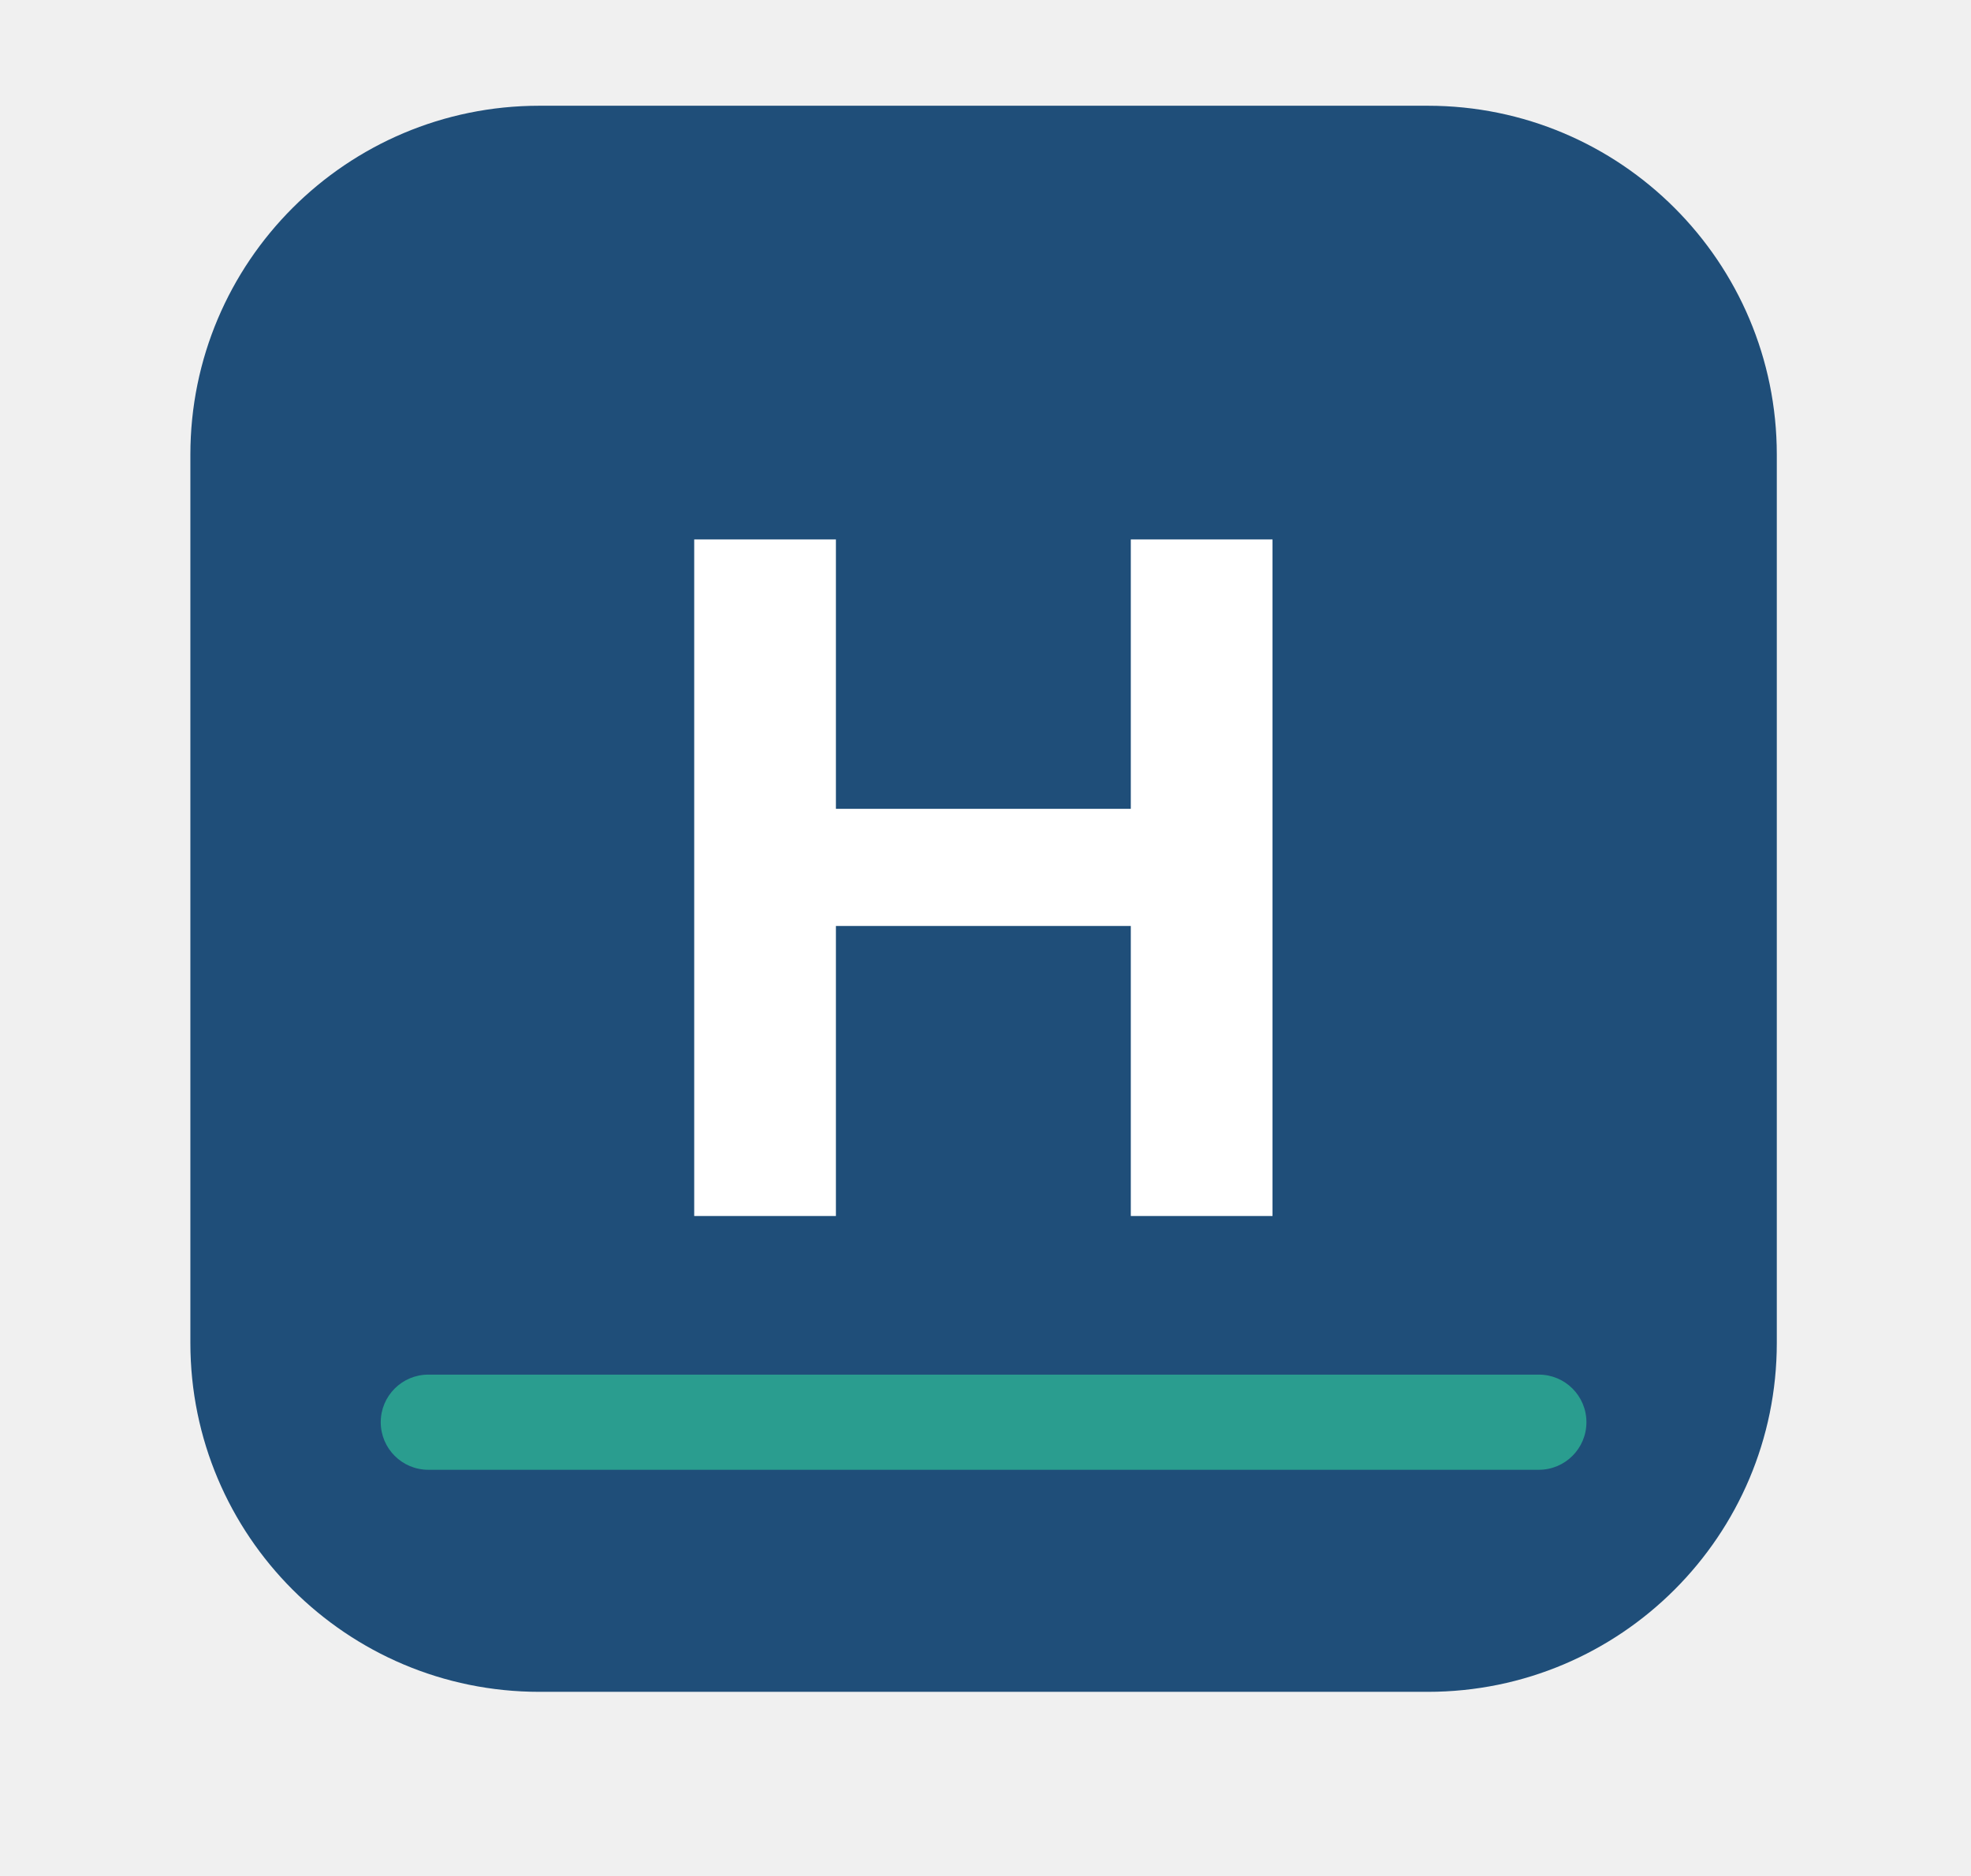
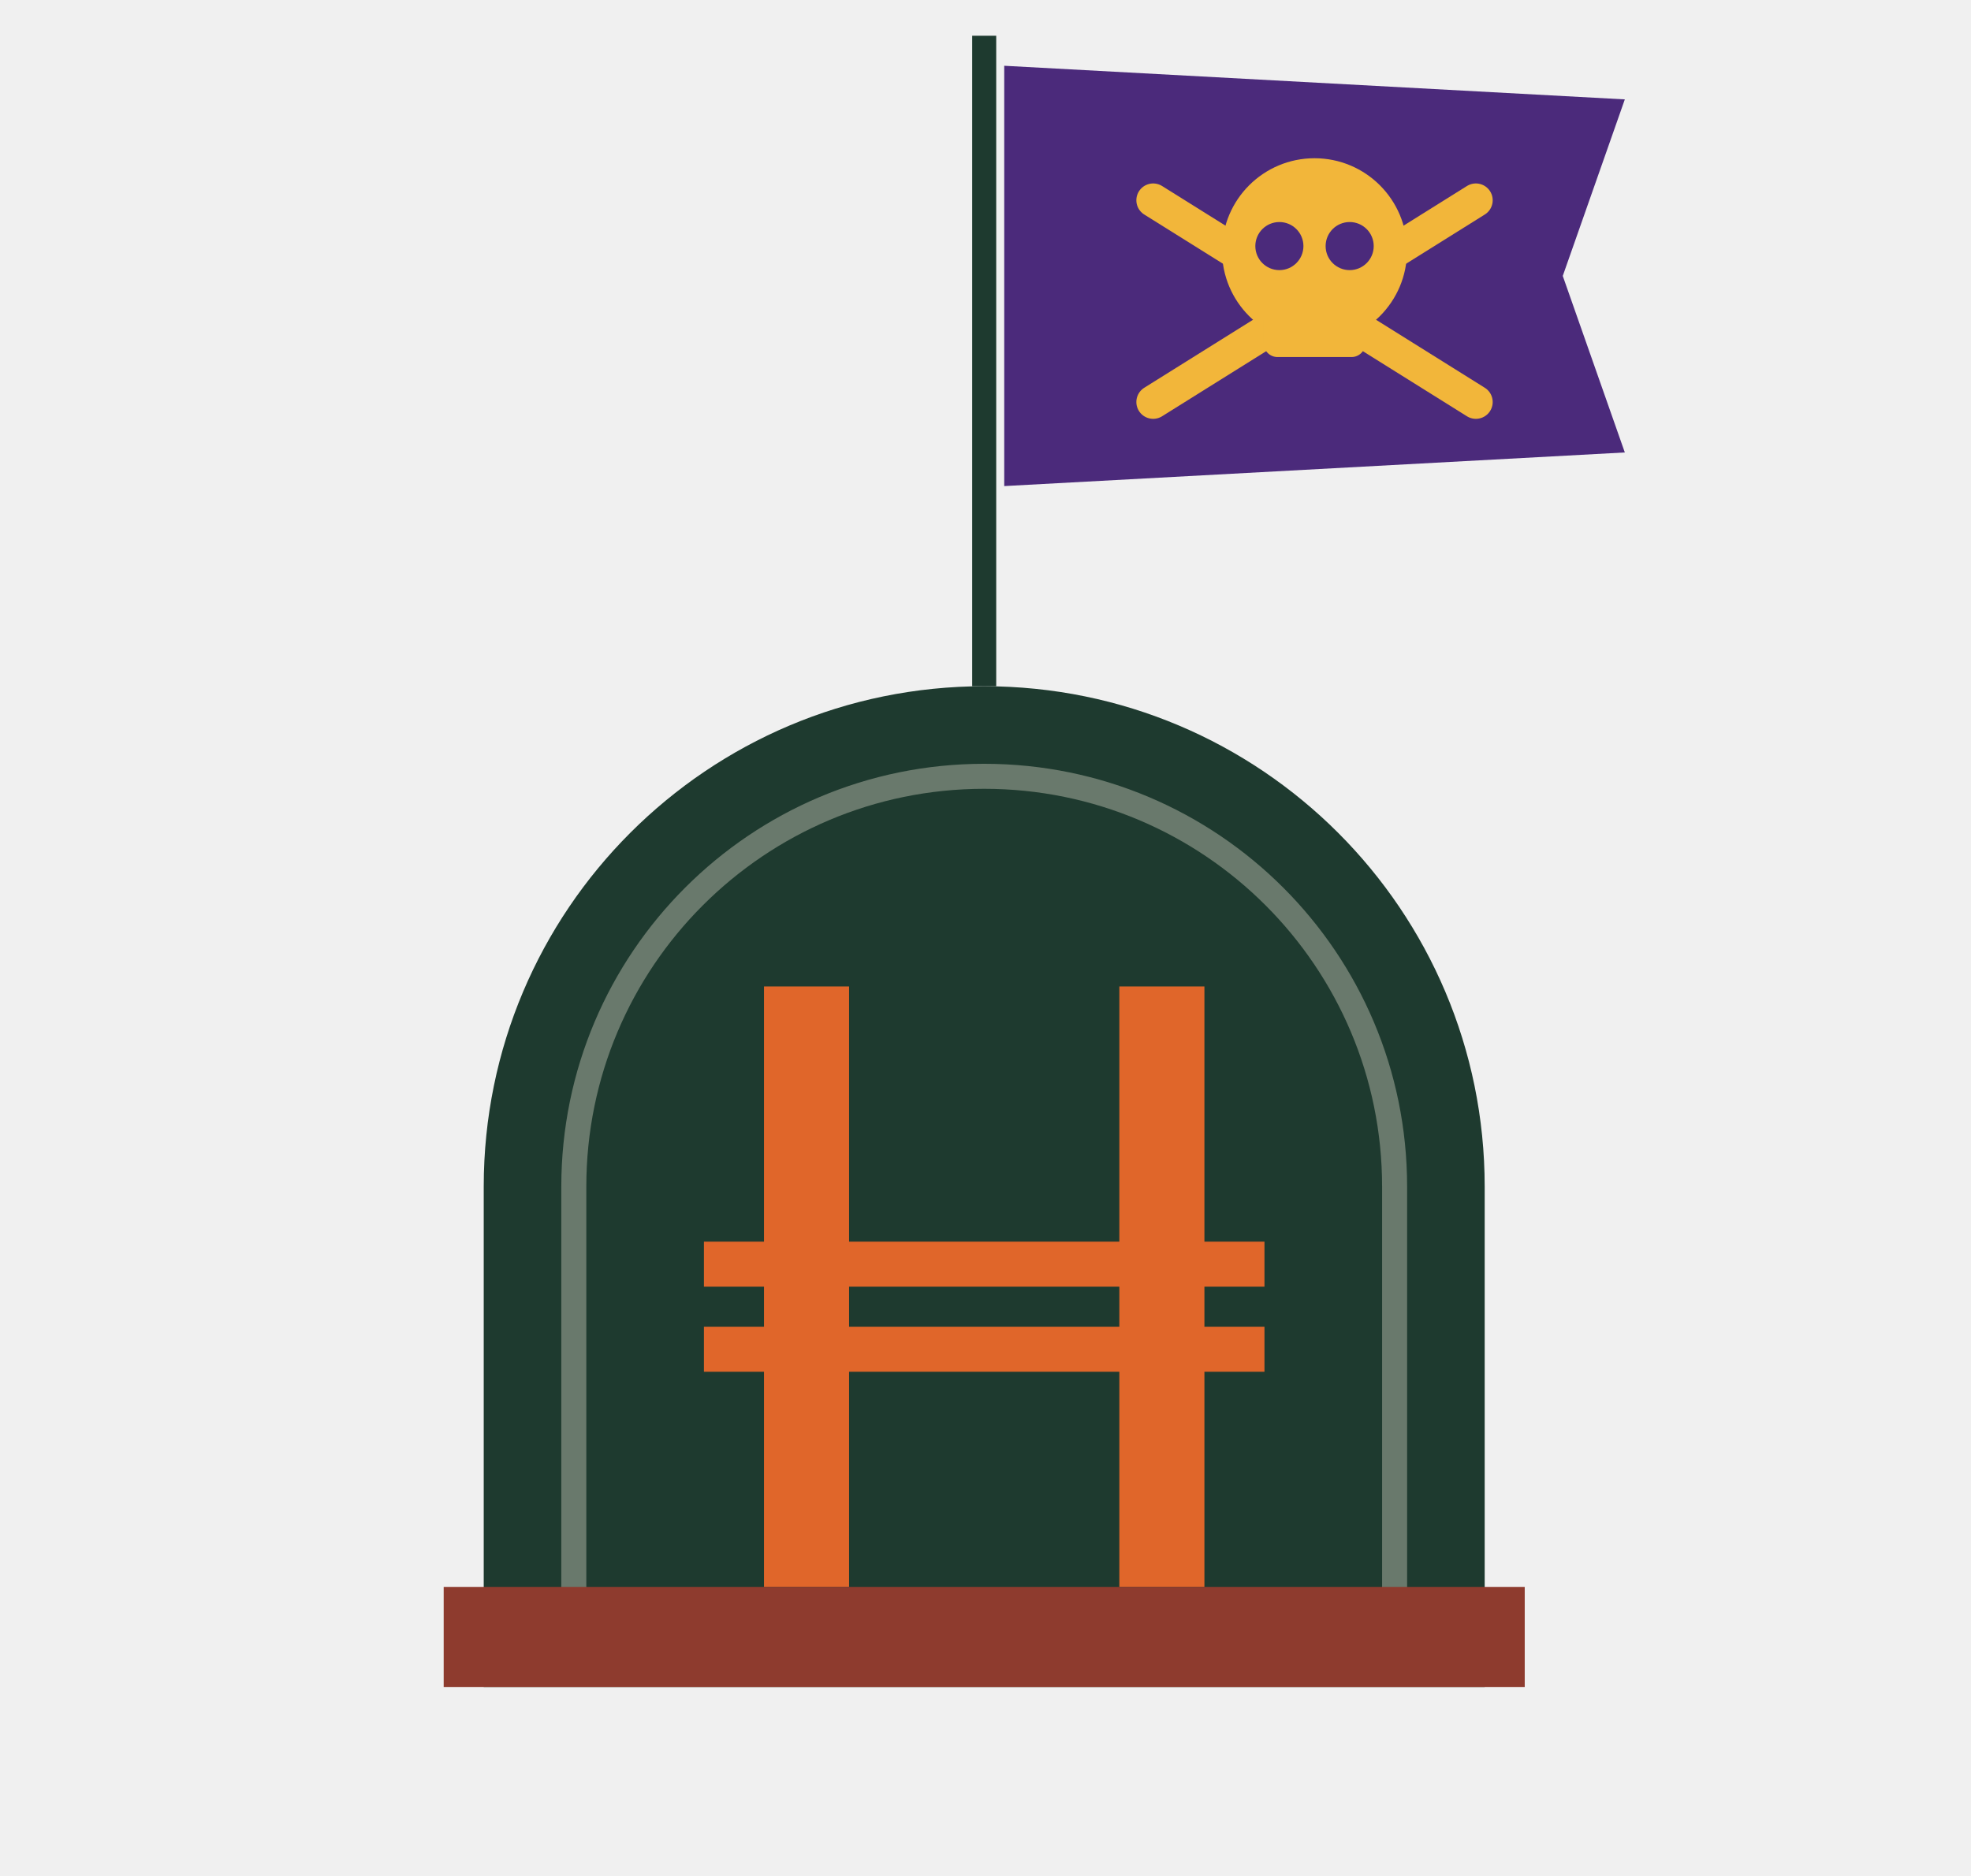
- <svg xmlns="http://www.w3.org/2000/svg" width="372.724mm" height="354.728mm" viewBox="0 0 372.724 354.728">
-   <rect x="36" y="20" width="300" height="300" rx="66.0" fill="#1F4E79" />
-   <rect x="72.0" y="260.0" width="228.0" height="18.0" rx="9.0" fill="#2A9D8F" />
-   <text x="186.0" y="230.0" font-family="Liberation Sans, Arial, Helvetica, sans-serif" font-weight="bold" font-size="186.0" text-anchor="middle" fill="#FFFFFF">H</text>
+ <svg xmlns="http://www.w3.org/2000/svg" width="372.724mm" height="354.728mm" viewBox="0 -170 372.724 524.728">
+   <path d="M46,302 L46,162.0 A140.0,140.0 0 0 1 326,162.0 L326,302 Z" fill="#1E3A2F" />
+   <path d="M71.2,302 L71.2,162.0 A114.8,114.8 0 0 1 300.8,162.0 L300.8,302" fill="none" stroke="#F4EDDC" stroke-width="7.0" opacity="0.35" />
+   <rect x="124.4" y="106.0" width="23.8" height="168.0" fill="#E0662A" />
+   <rect x="223.8" y="106.0" width="23.8" height="168.0" fill="#E0662A" />
+   <rect x="107.6" y="177.4" width="156.8" height="12.6" fill="#E0662A" />
+   <rect x="107.6" y="201.2" width="156.8" height="12.6" fill="#E0662A" />
+   <rect x="34.8" y="274.0" width="302.4" height="28.0" fill="#8E3B2E" />
+   <rect x="182.64" y="-160.0" width="6.72" height="182.0" fill="#1E3A2F" />
+   <path d="M191.6,-151.6 L365.2,-142.192 L347.84,-92.8 L365.2,-43.408 L191.6,-34.0 Z" fill="#4B2A7B" />
+   <line x1="233.264" y1="-57.52" x2="323.536" y2="-113.968" stroke="#F2B63A" stroke-width="9.408" stroke-linecap="round" />
+   <line x1="233.264" y1="-113.968" x2="323.536" y2="-57.52" stroke="#F2B63A" stroke-width="9.408" stroke-linecap="round" />
+   <circle cx="278.4" cy="-99.856" r="25.872" fill="#F2B63A" />
+   <rect x="264.17" y="-84.333" width="28.459" height="14.23" rx="3.881" fill="#F2B63A" />
+   <circle cx="268.569" cy="-101.15" r="6.727" fill="#4B2A7B" />
+   <circle cx="288.231" cy="-101.15" r="6.727" fill="#4B2A7B" />
</svg>
